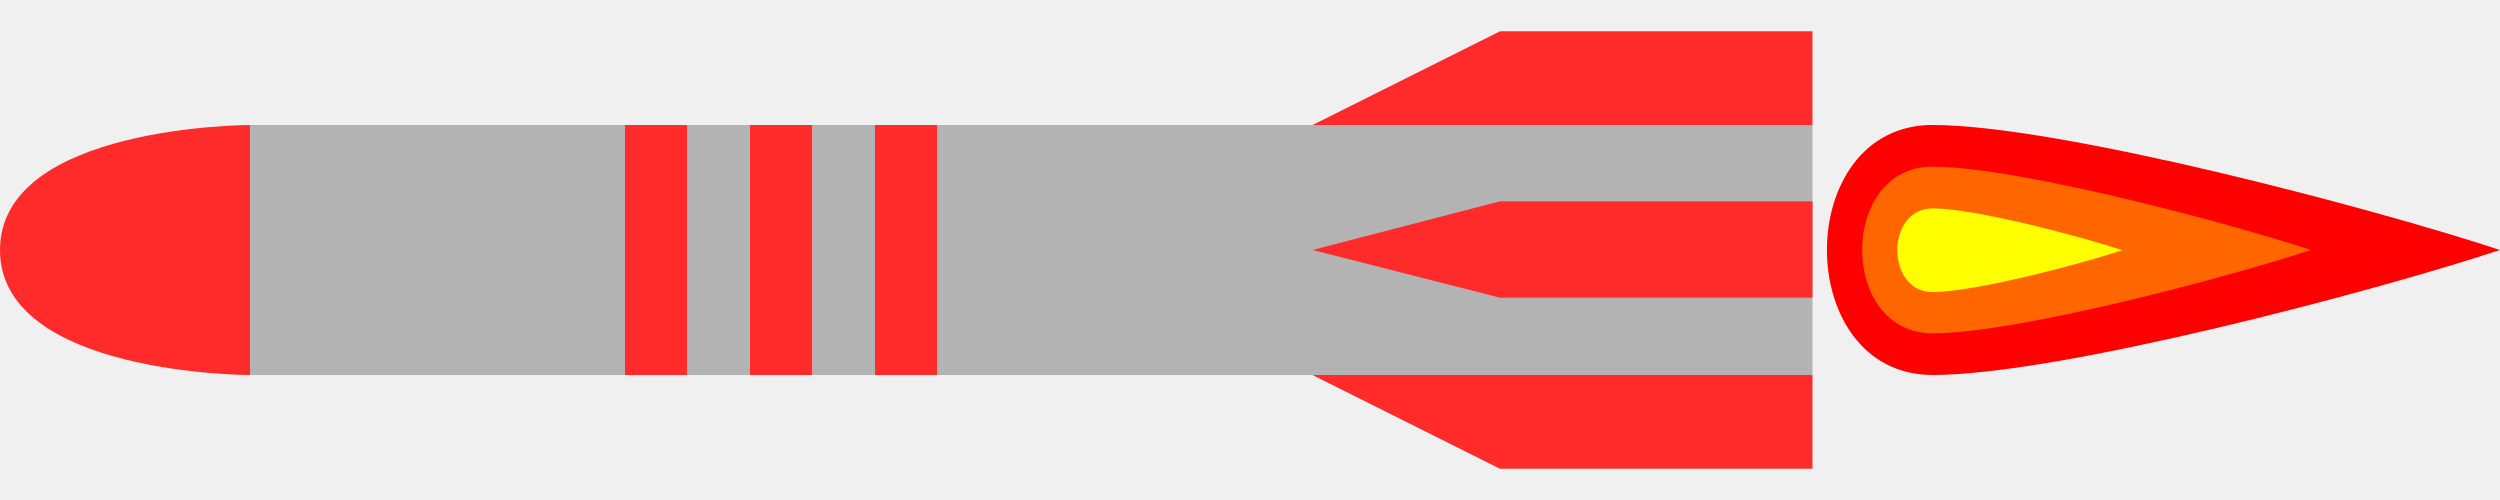
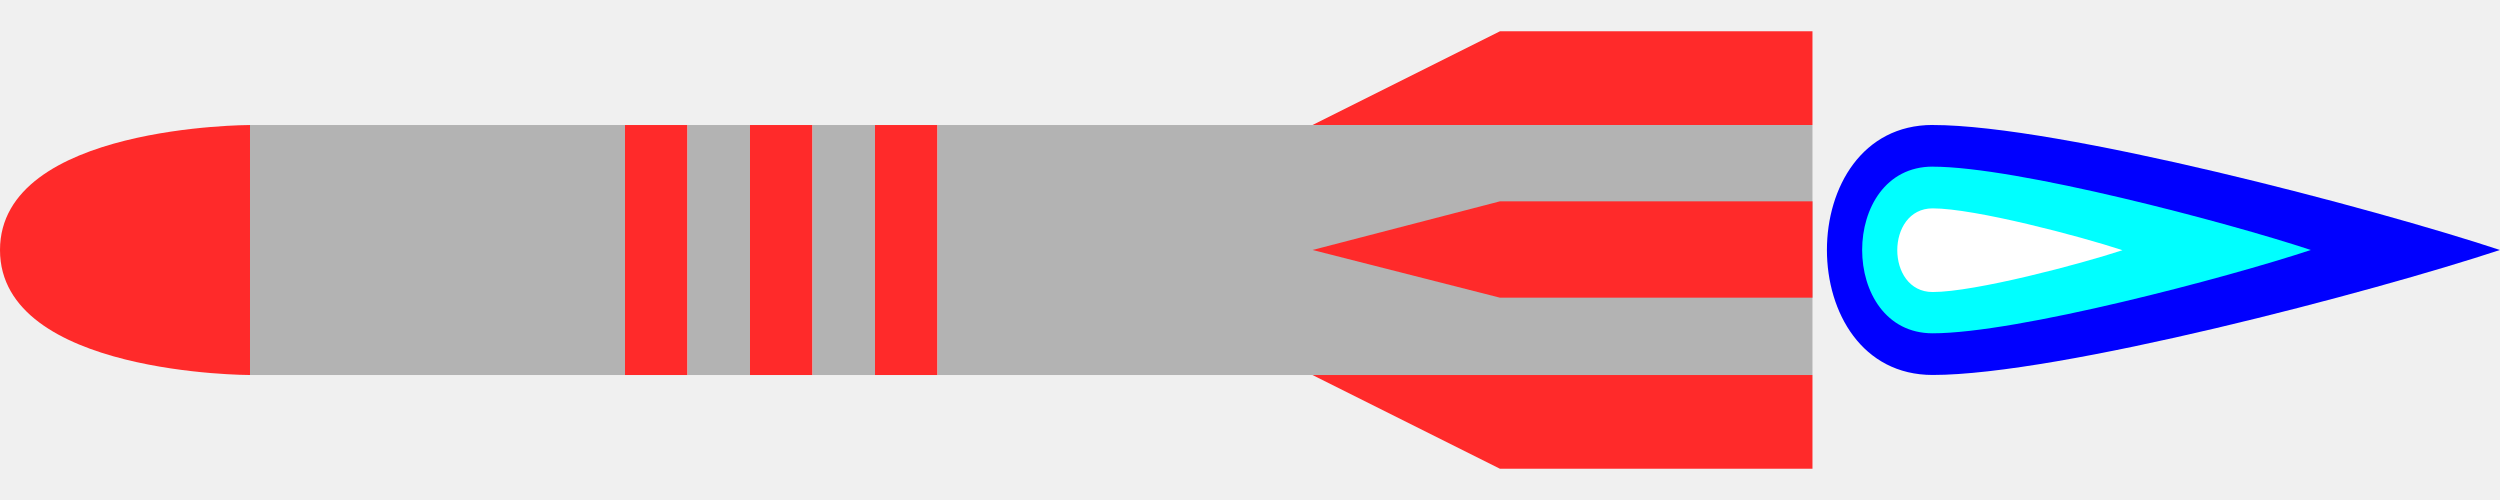
<svg xmlns="http://www.w3.org/2000/svg" width="80" height="16" viewBox="0 0 21.167 4.233" version="1.1" id="svg945">
  <defs id="defs939">
    </defs>
  <g id="layer1" transform="translate(0,-292.7667)">
    <path style="fill:#b3b3b3;stroke:none;stroke-width:1px;stroke-linecap:butt;stroke-linejoin:miter;stroke-opacity:1" d="M 20 12 L 20 4 L 8 4 L 8 12 L 20 12 z " id="path2105" transform="matrix(0.2645833,0,0,0.2645833,0,292.7667)" />
    <path style="fill:#ff2a2a;stroke:none;stroke-width:1px;stroke-linecap:butt;stroke-linejoin:miter;stroke-opacity:1" d="M 22 12 L 22 4 L 20 4 L 20 12 L 22 12 z " id="path2103" transform="matrix(0.2645833,0,0,0.2645833,0,292.7667)" />
    <path style="fill:#b3b3b3;stroke:none;stroke-width:1px;stroke-linecap:butt;stroke-linejoin:miter;stroke-opacity:1" d="M 24 12 L 24 4 L 22 4 L 22 12 L 24 12 z " id="path2110" transform="matrix(0.2645833,0,0,0.2645833,0,292.7667)" />
    <path style="fill:#ff2a2a;stroke:none;stroke-width:1px;stroke-linecap:butt;stroke-linejoin:miter;stroke-opacity:1" d="M 26 12 L 26 4 L 24 4 L 24 12 L 26 12 z " id="path2108" transform="matrix(0.2645833,0,0,0.2645833,0,292.7667)" />
    <path style="fill:#b3b3b3;stroke:none;stroke-width:1px;stroke-linecap:butt;stroke-linejoin:miter;stroke-opacity:1" d="M 28 12 L 28 4 L 26 4 L 26 12 L 28 12 z " id="path2115" transform="matrix(0.2645833,0,0,0.2645833,0,292.7667)" />
    <path style="fill:#ff2a2a;stroke:none;stroke-width:1px;stroke-linecap:butt;stroke-linejoin:miter;stroke-opacity:1" d="M 30 12 L 30 4 L 28 4 L 28 12 L 30 12 z " id="path2113" transform="matrix(0.2645833,0,0,0.2645833,0,292.7667)" />
    <path style="fill:#ff2a2a;stroke:none;stroke-width:1px;stroke-linecap:butt;stroke-linejoin:miter;stroke-opacity:1" d="M 58 12 L 42 12 L 48 15 L 58 15 L 58 12 z " id="path2122" transform="matrix(0.2645833,0,0,0.2645833,0,292.7667)" />
    <path style="fill:#b3b3b3;stroke:none;stroke-width:1px;stroke-linecap:butt;stroke-linejoin:miter;stroke-opacity:1" d="M 42 4 L 30 4 L 30 12 L 40 12 L 42 12 L 58 12 L 58 4 L 42 4 z " id="path2125" transform="matrix(0.2645833,0,0,0.2645833,0,292.7667)" />
    <path style="fill:#ff2a2a;stroke:none;stroke-width:1px;stroke-linecap:butt;stroke-linejoin:miter;stroke-opacity:1" d="M 42 4 L 58 4 L 58 1 L 48 1 L 42 4 z " id="path2071" transform="matrix(0.2645833,0,0,0.2645833,0,292.7667)" />
    <path style="fill:#ff2a2a;stroke:none;stroke-width:1px;stroke-linecap:butt;stroke-linejoin:miter;stroke-opacity:1" d="M 0 8 C 0 12 8 12 8 12 L 8 4 C 8 4 0 4 0 8 z " id="path2043" transform="matrix(0.2645833,0,0,0.2645833,0,292.7667)" />
    <path style="fill:#ff2a2a;stroke:none;stroke-width:0.265px;stroke-linecap:butt;stroke-linejoin:miter;stroke-opacity:1" d="M 11.113,294.883 12.7,294.471 h 2.646 v 0.816 H 12.7 Z" id="path2127" />
    <g transform="matrix(1.435776,0,0,0.7999989,15.08855,60.67033)" id="layer1-4">
      <g transform="matrix(-0.3788579,0,0,-0.4494541,4.095621,424.8901)" id="g2591">
-         <path style="fill:#ff0000;fill-opacity:1;stroke:none;stroke-width:0.052px;stroke-linecap:butt;stroke-linejoin:miter;stroke-opacity:1" d="m 8.467,296.908 c -1.962,0 -6.868,-1.962 -8.83,-2.943 1.962,-0.981 6.868,-2.943 8.83,-2.943 2.194,0 2.194,5.887 0,5.887 z" id="path4547" />
-         <path style="fill:#ff6600;fill-opacity:1;stroke:none;stroke-width:0.035px;stroke-linecap:butt;stroke-linejoin:miter;stroke-opacity:1" d="m 8.467,295.927 c -1.308,0 -4.579,-1.308 -5.887,-1.962 1.308,-0.654 4.579,-1.962 5.887,-1.962 1.463,0 1.463,3.925 0,3.925 z" id="path4547-3" />
-         <path style="fill:#ffff00;fill-opacity:1;stroke:none;stroke-width:0.017px;stroke-linecap:butt;stroke-linejoin:miter;stroke-opacity:1" d="m 8.467,294.945 c -0.657,0 -2.298,-0.657 -2.955,-0.985 0.657,-0.328 2.298,-0.985 2.955,-0.985 0.734,0 0.734,1.97 0,1.97 z" id="path4547-3-3" />
+         <path style="fill:#0000ff;fill-opacity:1;stroke:none;stroke-width:0.052px;stroke-linecap:butt;stroke-linejoin:miter;stroke-opacity:1" d="m 8.467,296.908 c -1.962,0 -6.868,-1.962 -8.83,-2.943 1.962,-0.981 6.868,-2.943 8.83,-2.943 2.194,0 2.194,5.887 0,5.887 z" id="path4547" />
+         <path style="fill:#00ffff;fill-opacity:1;stroke:none;stroke-width:0.035px;stroke-linecap:butt;stroke-linejoin:miter;stroke-opacity:1" d="m 8.467,295.927 c -1.308,0 -4.579,-1.308 -5.887,-1.962 1.308,-0.654 4.579,-1.962 5.887,-1.962 1.463,0 1.463,3.925 0,3.925 z" id="path4547-3" />
+         <path style="fill:#ffffff;fill-opacity:1;stroke:none;stroke-width:0.017px;stroke-linecap:butt;stroke-linejoin:miter;stroke-opacity:1" d="m 8.467,294.945 c -0.657,0 -2.298,-0.657 -2.955,-0.985 0.657,-0.328 2.298,-0.985 2.955,-0.985 0.734,0 0.734,1.97 0,1.97 z" id="path4547-3-3" />
      </g>
    </g>
  </g>
</svg>
